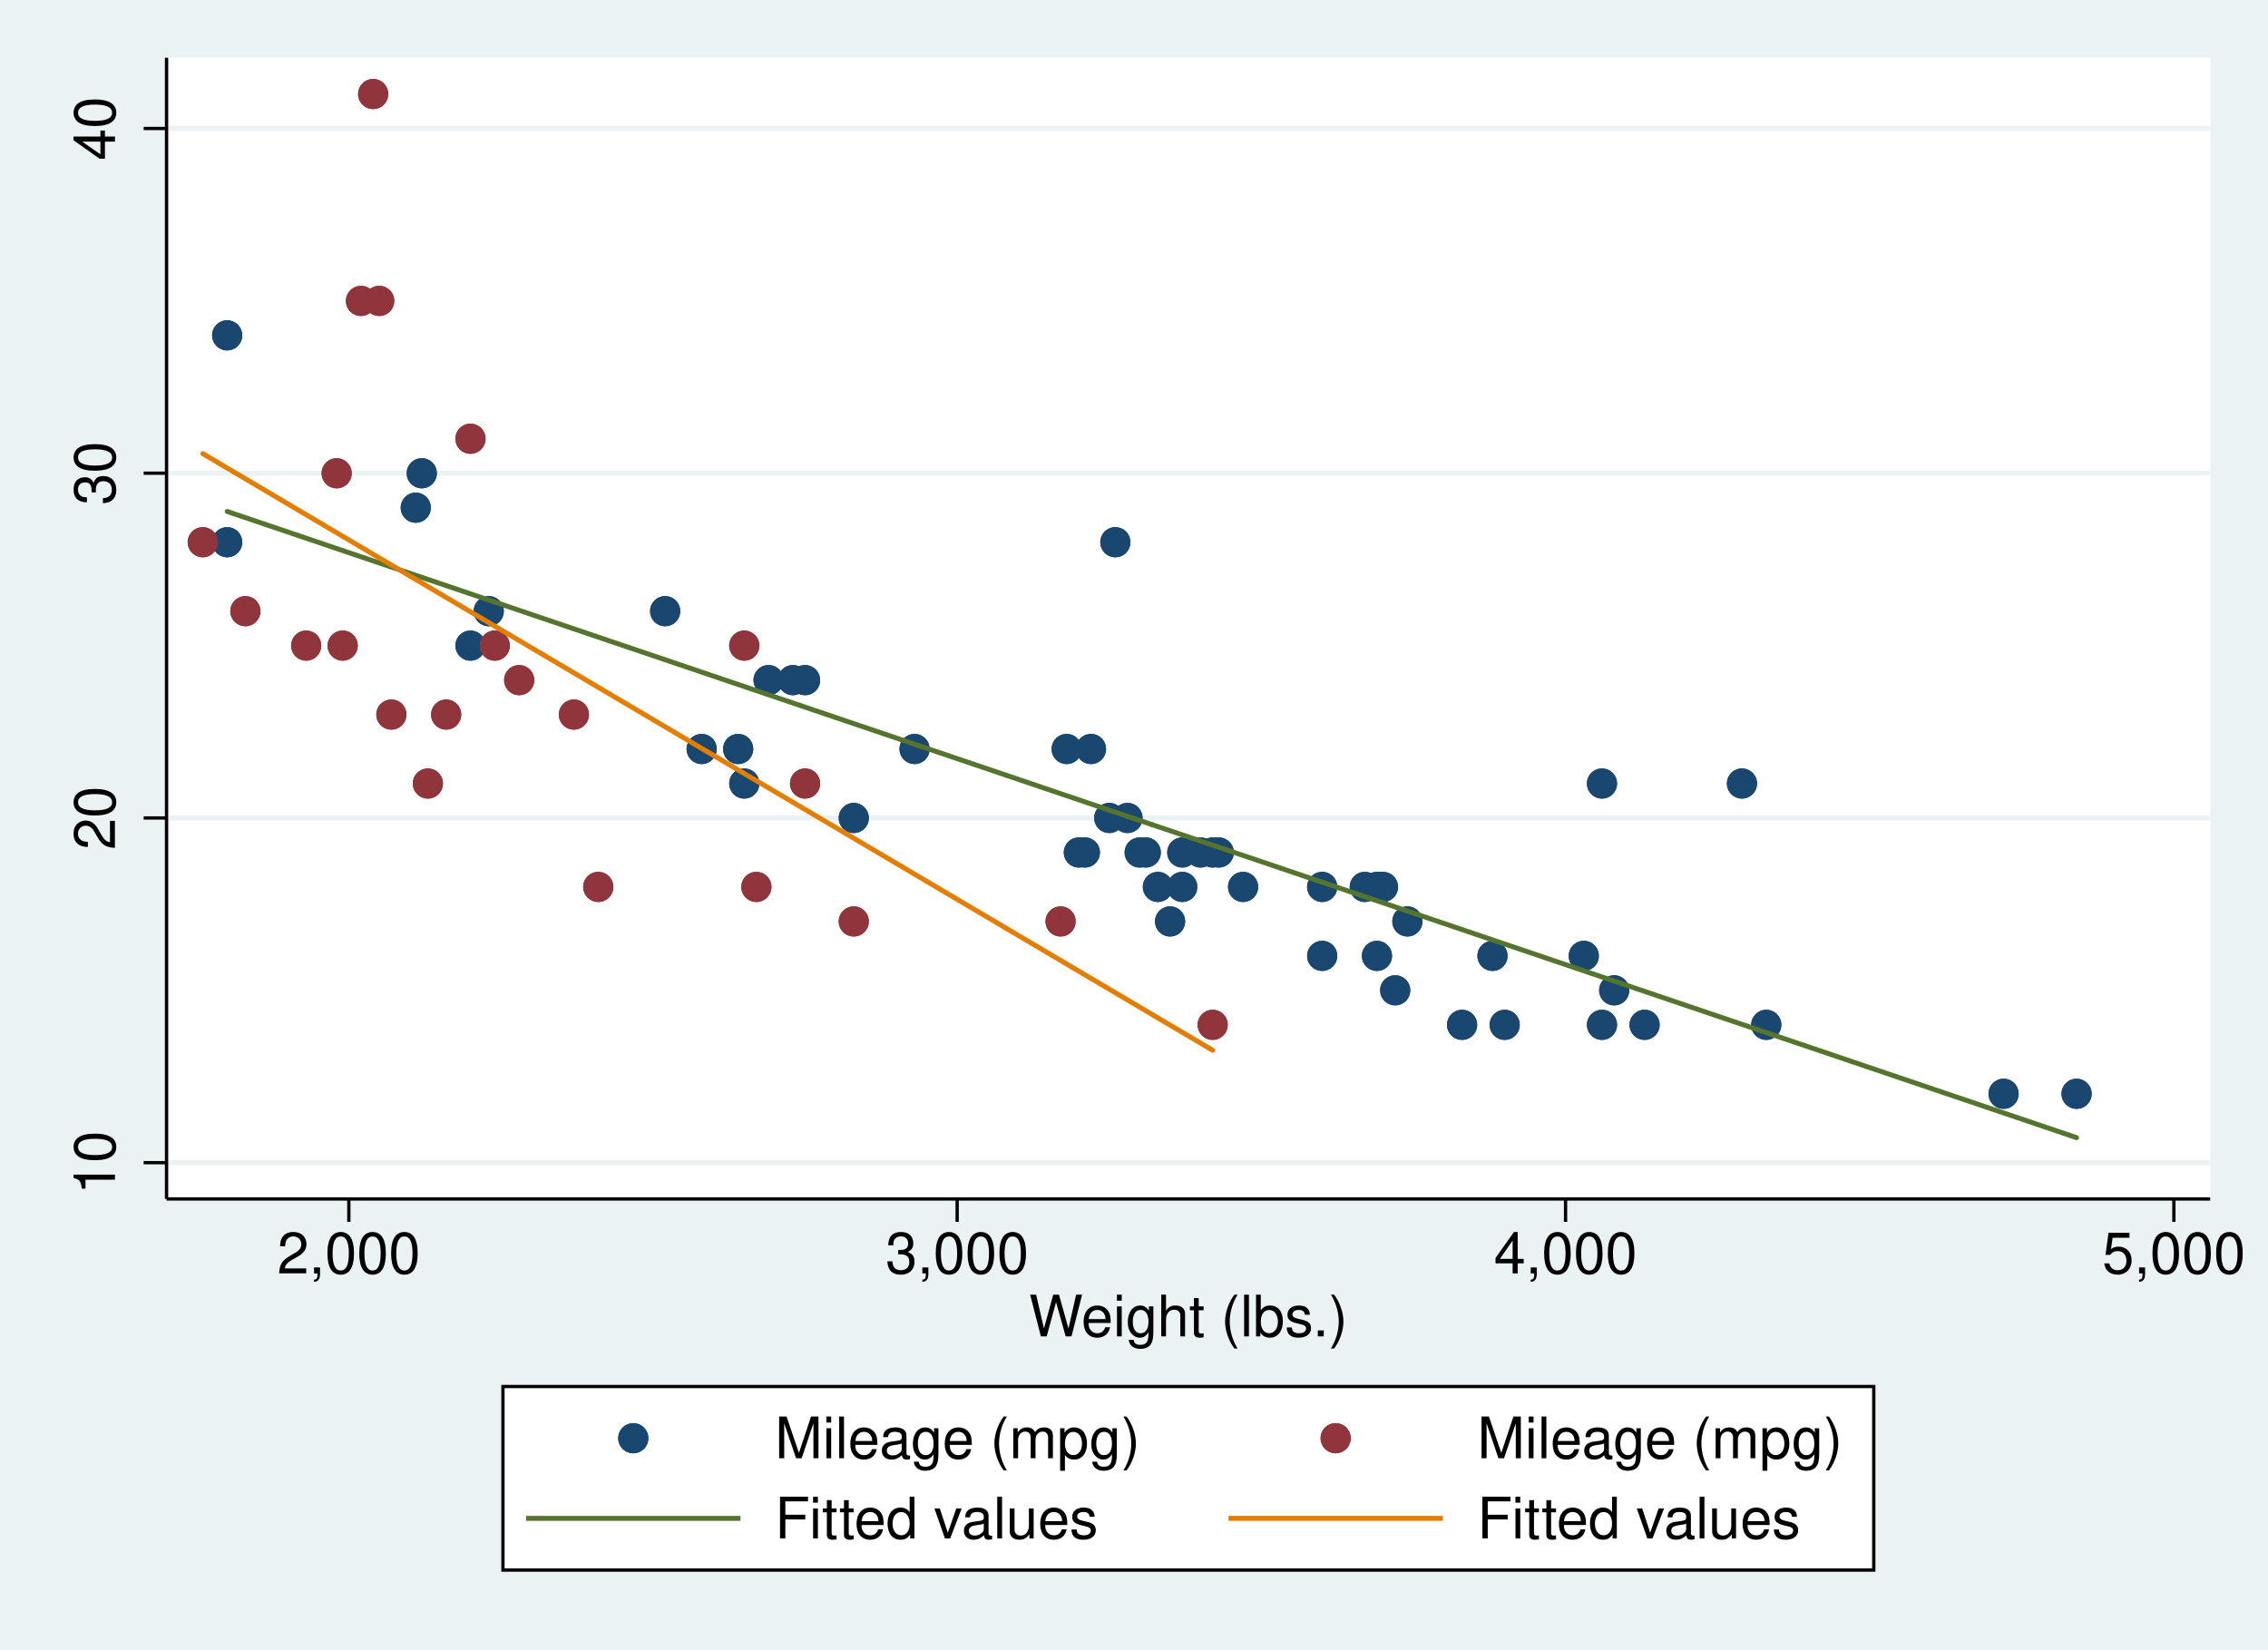
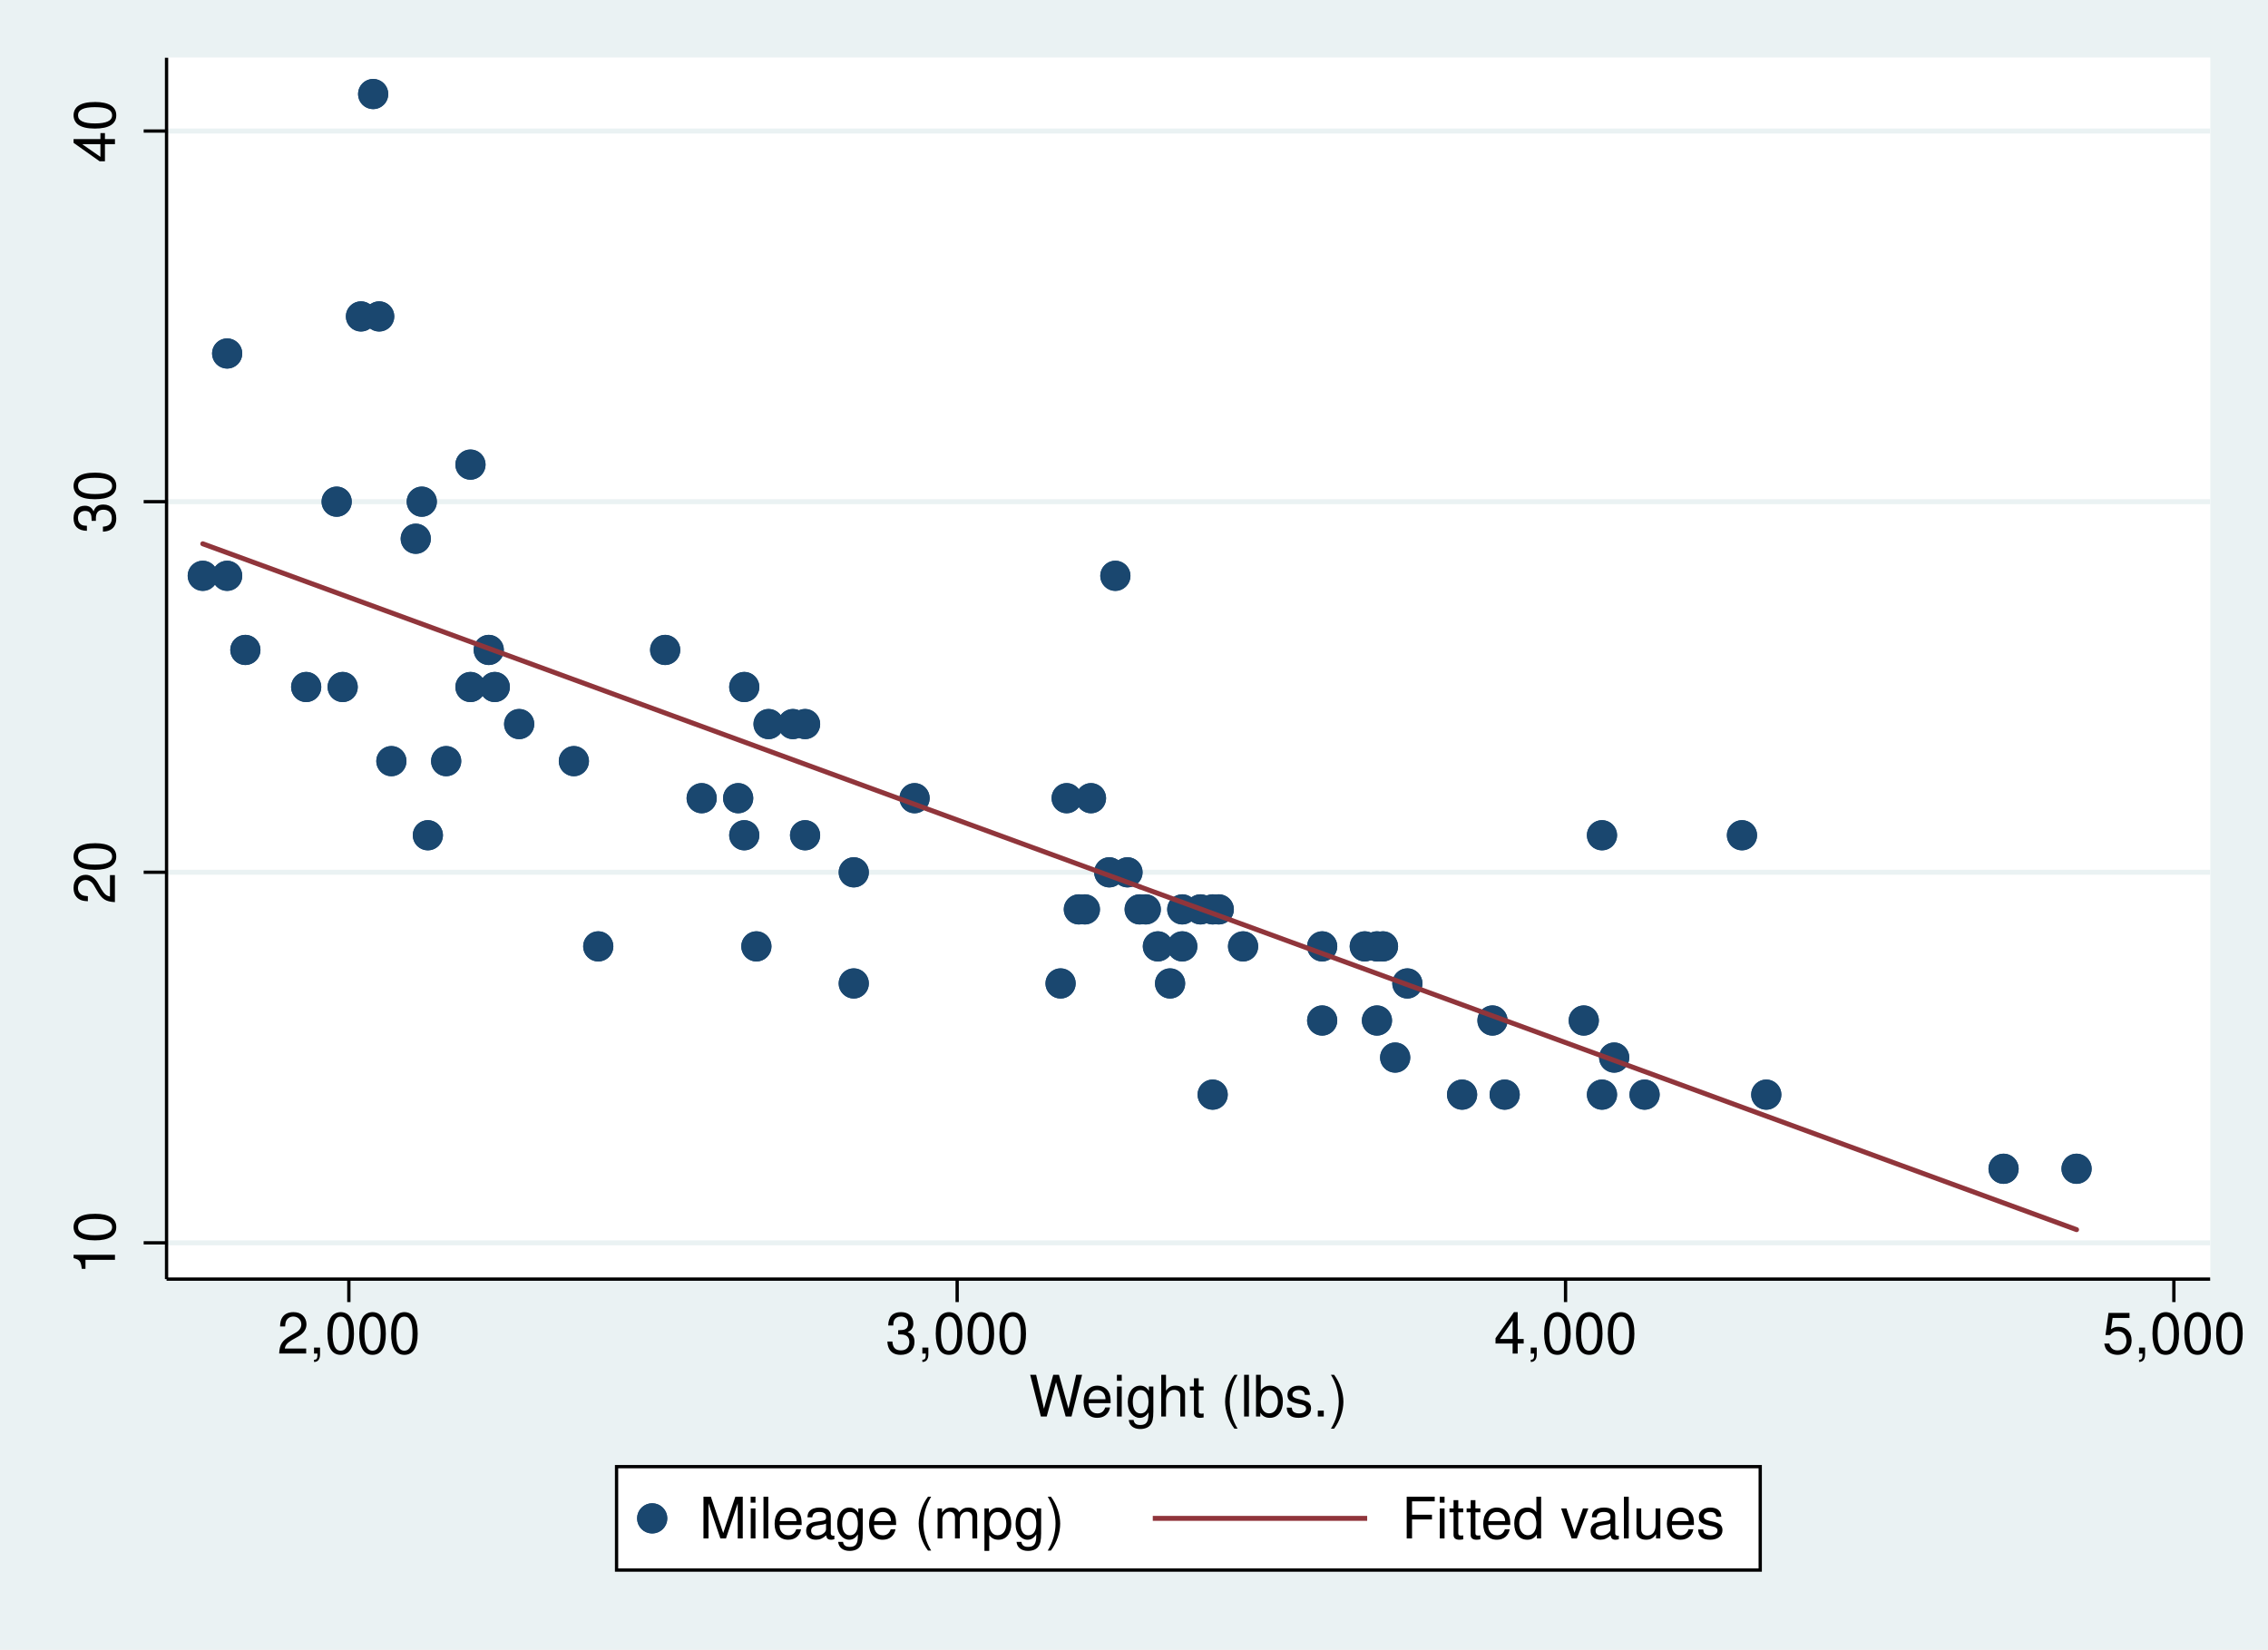
<svg xmlns="http://www.w3.org/2000/svg" version="1.1" width="5.50in" height="4.00in" viewBox="0 0 3960 2880">
  <rect x="0" y="0" width="3960" height="2880" style="fill:#EAF2F3;stroke:none" />
  <rect x="0.00" y="0.00" width="3959.88" height="2880.00" style="fill:#EAF2F3" />
  <rect x="2.88" y="2.88" width="3954.12" height="2874.24" style="fill:none;stroke:#EAF2F3;stroke-width:5.76" />
-   <rect x="290.81" y="100.86" width="3568.21" height="1992.81" style="fill:#FFFFFF" />
-   <rect x="293.69" y="103.74" width="3562.45" height="1987.05" style="fill:none;stroke:#FFFFFF;stroke-width:5.76" />
-   <line x1="290.81" y1="2030.31" x2="3859.02" y2="2030.31" style="stroke:#EAF2F3;stroke-width:8.64" />
-   <line x1="290.81" y1="1428.37" x2="3859.02" y2="1428.37" style="stroke:#EAF2F3;stroke-width:8.64" />
-   <line x1="290.81" y1="826.30" x2="3859.02" y2="826.30" style="stroke:#EAF2F3;stroke-width:8.64" />
-   <line x1="290.81" y1="224.37" x2="3859.02" y2="224.37" style="stroke:#EAF2F3;stroke-width:8.64" />
-   <circle cx="1596.87" cy="1307.95" r="26.35" style="fill:#1A476F" />
-   <circle cx="1596.87" cy="1307.95" r="22.03" style="fill:none;stroke:#1A476F;stroke-width:8.64" />
-   <circle cx="2042.99" cy="1609.05" r="26.35" style="fill:#1A476F" />
-   <circle cx="2042.99" cy="1609.05" r="22.03" style="fill:none;stroke:#1A476F;stroke-width:8.64" />
-   <circle cx="1288.86" cy="1307.95" r="26.35" style="fill:#1A476F" />
-   <circle cx="1288.86" cy="1307.95" r="22.03" style="fill:none;stroke:#1A476F;stroke-width:8.64" />
-   <circle cx="1936.81" cy="1428.37" r="26.35" style="fill:#1A476F" />
-   <circle cx="1936.81" cy="1428.37" r="22.03" style="fill:none;stroke:#1A476F;stroke-width:8.64" />
-   <circle cx="2818.41" cy="1729.34" r="26.35" style="fill:#1A476F" />
-   <circle cx="2818.41" cy="1729.34" r="22.03" style="fill:none;stroke:#1A476F;stroke-width:8.64" />
-   <circle cx="2382.93" cy="1548.78" r="26.35" style="fill:#1A476F" />
-   <circle cx="2382.93" cy="1548.78" r="22.03" style="fill:none;stroke:#1A476F;stroke-width:8.64" />
-   <circle cx="853.38" cy="1067.25" r="26.35" style="fill:#1A476F" />
-   <circle cx="853.38" cy="1067.25" r="22.03" style="fill:none;stroke:#1A476F;stroke-width:8.64" />
-   <circle cx="1968.62" cy="1428.37" r="26.35" style="fill:#1A476F" />
-   <circle cx="1968.62" cy="1428.37" r="22.03" style="fill:none;stroke:#1A476F;stroke-width:8.64" />
-   <circle cx="2605.93" cy="1669.19" r="26.35" style="fill:#1A476F" />
-   <circle cx="2605.93" cy="1669.19" r="22.03" style="fill:none;stroke:#1A476F;stroke-width:8.64" />
-   <circle cx="2096.08" cy="1488.64" r="26.35" style="fill:#1A476F" />
-   <circle cx="2096.08" cy="1488.64" r="22.03" style="fill:none;stroke:#1A476F;stroke-width:8.64" />
-   <circle cx="3083.97" cy="1789.60" r="26.35" style="fill:#1A476F" />
-   <circle cx="3083.97" cy="1789.60" r="22.03" style="fill:none;stroke:#1A476F;stroke-width:8.64" />
-   <circle cx="2627.21" cy="1789.60" r="26.35" style="fill:#1A476F" />
-   <circle cx="2627.21" cy="1789.60" r="22.03" style="fill:none;stroke:#1A476F;stroke-width:8.64" />
-   <circle cx="3041.53" cy="1368.22" r="26.35" style="fill:#1A476F" />
-   <circle cx="3041.53" cy="1368.22" r="22.03" style="fill:none;stroke:#1A476F;stroke-width:8.64" />
-   <circle cx="725.92" cy="886.57" r="26.35" style="fill:#1A476F" />
-   <circle cx="725.92" cy="886.57" r="22.03" style="fill:none;stroke:#1A476F;stroke-width:8.64" />
-   <circle cx="2404.22" cy="1669.19" r="26.35" style="fill:#1A476F" />
-   <circle cx="2404.22" cy="1669.19" r="22.03" style="fill:none;stroke:#1A476F;stroke-width:8.64" />
-   <circle cx="1862.44" cy="1307.95" r="26.35" style="fill:#1A476F" />
-   <circle cx="1862.44" cy="1307.95" r="22.03" style="fill:none;stroke:#1A476F;stroke-width:8.64" />
-   <circle cx="1904.88" cy="1307.95" r="26.35" style="fill:#1A476F" />
-   <circle cx="1904.88" cy="1307.95" r="22.03" style="fill:none;stroke:#1A476F;stroke-width:8.64" />
-   <circle cx="1405.68" cy="1187.67" r="26.35" style="fill:#1A476F" />
-   <circle cx="1405.68" cy="1187.67" r="22.03" style="fill:none;stroke:#1A476F;stroke-width:8.64" />
-   <circle cx="2128.01" cy="1488.64" r="26.35" style="fill:#1A476F" />
-   <circle cx="2128.01" cy="1488.64" r="22.03" style="fill:none;stroke:#1A476F;stroke-width:8.64" />
-   <circle cx="736.44" cy="826.43" r="26.35" style="fill:#1A476F" />
-   <circle cx="736.44" cy="826.43" r="22.03" style="fill:none;stroke:#1A476F;stroke-width:8.64" />
-   <circle cx="2308.56" cy="1548.78" r="26.35" style="fill:#1A476F" />
-   <circle cx="2308.56" cy="1548.78" r="22.03" style="fill:none;stroke:#1A476F;stroke-width:8.64" />
-   <circle cx="2308.56" cy="1669.19" r="26.35" style="fill:#1A476F" />
-   <circle cx="2308.56" cy="1669.19" r="22.03" style="fill:none;stroke:#1A476F;stroke-width:8.64" />
-   <circle cx="2457.30" cy="1609.05" r="26.35" style="fill:#1A476F" />
-   <circle cx="2457.30" cy="1609.05" r="22.03" style="fill:none;stroke:#1A476F;stroke-width:8.64" />
-   <circle cx="396.62" cy="946.84" r="26.35" style="fill:#1A476F" />
-   <circle cx="396.62" cy="946.84" r="22.03" style="fill:none;stroke:#1A476F;stroke-width:8.64" />
-   <circle cx="1299.50" cy="1368.22" r="26.35" style="fill:#1A476F" />
-   <circle cx="1299.50" cy="1368.22" r="22.03" style="fill:none;stroke:#1A476F;stroke-width:8.64" />
-   <circle cx="3625.75" cy="1910.02" r="26.35" style="fill:#1A476F" />
-   <circle cx="3625.75" cy="1910.02" r="22.03" style="fill:none;stroke:#1A476F;stroke-width:8.64" />
-   <circle cx="3498.29" cy="1910.02" r="26.35" style="fill:#1A476F" />
-   <circle cx="3498.29" cy="1910.02" r="22.03" style="fill:none;stroke:#1A476F;stroke-width:8.64" />
-   <circle cx="2552.84" cy="1789.60" r="26.35" style="fill:#1A476F" />
-   <circle cx="2552.84" cy="1789.60" r="22.03" style="fill:none;stroke:#1A476F;stroke-width:8.64" />
-   <circle cx="1225.12" cy="1307.95" r="26.35" style="fill:#1A476F" />
-   <circle cx="1225.12" cy="1307.95" r="22.03" style="fill:none;stroke:#1A476F;stroke-width:8.64" />
-   <circle cx="2797.12" cy="1789.60" r="26.35" style="fill:#1A476F" />
-   <circle cx="2797.12" cy="1789.60" r="22.03" style="fill:none;stroke:#1A476F;stroke-width:8.64" />
-   <circle cx="2436.02" cy="1729.34" r="26.35" style="fill:#1A476F" />
-   <circle cx="2436.02" cy="1729.34" r="22.03" style="fill:none;stroke:#1A476F;stroke-width:8.64" />
-   <circle cx="2064.27" cy="1548.78" r="26.35" style="fill:#1A476F" />
-   <circle cx="2064.27" cy="1548.78" r="22.03" style="fill:none;stroke:#1A476F;stroke-width:8.64" />
-   <circle cx="2871.49" cy="1789.60" r="26.35" style="fill:#1A476F" />
-   <circle cx="2871.49" cy="1789.60" r="22.03" style="fill:none;stroke:#1A476F;stroke-width:8.64" />
-   <circle cx="1490.69" cy="1428.37" r="26.35" style="fill:#1A476F" />
-   <circle cx="1490.69" cy="1428.37" r="22.03" style="fill:none;stroke:#1A476F;stroke-width:8.64" />
-   <circle cx="2797.12" cy="1368.22" r="26.35" style="fill:#1A476F" />
-   <circle cx="2797.12" cy="1368.22" r="22.03" style="fill:none;stroke:#1A476F;stroke-width:8.64" />
-   <circle cx="2000.54" cy="1488.64" r="26.35" style="fill:#1A476F" />
-   <circle cx="2000.54" cy="1488.64" r="22.03" style="fill:none;stroke:#1A476F;stroke-width:8.64" />
-   <circle cx="1989.90" cy="1488.64" r="26.35" style="fill:#1A476F" />
-   <circle cx="1989.90" cy="1488.64" r="22.03" style="fill:none;stroke:#1A476F;stroke-width:8.64" />
-   <circle cx="2404.22" cy="1548.78" r="26.35" style="fill:#1A476F" />
-   <circle cx="2404.22" cy="1548.78" r="22.03" style="fill:none;stroke:#1A476F;stroke-width:8.64" />
-   <circle cx="2064.27" cy="1488.64" r="26.35" style="fill:#1A476F" />
-   <circle cx="2064.27" cy="1488.64" r="22.03" style="fill:none;stroke:#1A476F;stroke-width:8.64" />
-   <circle cx="1384.39" cy="1187.67" r="26.35" style="fill:#1A476F" />
-   <circle cx="1384.39" cy="1187.67" r="22.03" style="fill:none;stroke:#1A476F;stroke-width:8.64" />
-   <circle cx="2765.32" cy="1669.19" r="26.35" style="fill:#1A476F" />
-   <circle cx="2765.32" cy="1669.19" r="22.03" style="fill:none;stroke:#1A476F;stroke-width:8.64" />
-   <circle cx="1947.45" cy="946.84" r="26.35" style="fill:#1A476F" />
-   <circle cx="1947.45" cy="946.84" r="22.03" style="fill:none;stroke:#1A476F;stroke-width:8.64" />
-   <circle cx="396.62" cy="585.60" r="26.35" style="fill:#1A476F" />
-   <circle cx="396.62" cy="585.60" r="22.03" style="fill:none;stroke:#1A476F;stroke-width:8.64" />
-   <circle cx="821.45" cy="1127.40" r="26.35" style="fill:#1A476F" />
-   <circle cx="821.45" cy="1127.40" r="22.03" style="fill:none;stroke:#1A476F;stroke-width:8.64" />
-   <circle cx="1161.39" cy="1067.25" r="26.35" style="fill:#1A476F" />
-   <circle cx="1161.39" cy="1067.25" r="22.03" style="fill:none;stroke:#1A476F;stroke-width:8.64" />
-   <circle cx="2021.70" cy="1548.78" r="26.35" style="fill:#1A476F" />
-   <circle cx="2021.70" cy="1548.78" r="22.03" style="fill:none;stroke:#1A476F;stroke-width:8.64" />
-   <circle cx="2414.73" cy="1548.78" r="26.35" style="fill:#1A476F" />
-   <circle cx="2414.73" cy="1548.78" r="22.03" style="fill:none;stroke:#1A476F;stroke-width:8.64" />
-   <circle cx="2170.45" cy="1548.78" r="26.35" style="fill:#1A476F" />
-   <circle cx="2170.45" cy="1548.78" r="22.03" style="fill:none;stroke:#1A476F;stroke-width:8.64" />
-   <circle cx="1894.24" cy="1488.64" r="26.35" style="fill:#1A476F" />
-   <circle cx="1894.24" cy="1488.64" r="22.03" style="fill:none;stroke:#1A476F;stroke-width:8.64" />
-   <circle cx="1883.72" cy="1488.64" r="26.35" style="fill:#1A476F" />
-   <circle cx="1883.72" cy="1488.64" r="22.03" style="fill:none;stroke:#1A476F;stroke-width:8.64" />
-   <circle cx="2117.36" cy="1488.64" r="26.35" style="fill:#1A476F" />
-   <circle cx="2117.36" cy="1488.64" r="22.03" style="fill:none;stroke:#1A476F;stroke-width:8.64" />
-   <circle cx="1341.94" cy="1187.67" r="26.35" style="fill:#1A476F" />
-   <circle cx="1341.94" cy="1187.67" r="22.03" style="fill:none;stroke:#1A476F;stroke-width:8.64" />
-   <circle cx="1490.69" cy="1609.05" r="26.35" style="fill:#90353B" />
-   <circle cx="1490.69" cy="1609.05" r="22.03" style="fill:none;stroke:#90353B;stroke-width:8.64" />
-   <circle cx="683.35" cy="1247.81" r="26.35" style="fill:#90353B" />
-   <circle cx="683.35" cy="1247.81" r="22.03" style="fill:none;stroke:#90353B;stroke-width:8.64" />
-   <circle cx="1299.50" cy="1127.40" r="26.35" style="fill:#90353B" />
-   <circle cx="1299.50" cy="1127.40" r="22.03" style="fill:none;stroke:#90353B;stroke-width:8.64" />
-   <circle cx="1002.00" cy="1247.81" r="26.35" style="fill:#90353B" />
-   <circle cx="1002.00" cy="1247.81" r="22.03" style="fill:none;stroke:#90353B;stroke-width:8.64" />
-   <circle cx="630.26" cy="525.46" r="26.35" style="fill:#90353B" />
-   <circle cx="630.26" cy="525.46" r="22.03" style="fill:none;stroke:#90353B;stroke-width:8.64" />
-   <circle cx="906.47" cy="1187.67" r="26.35" style="fill:#90353B" />
-   <circle cx="906.47" cy="1187.67" r="22.03" style="fill:none;stroke:#90353B;stroke-width:8.64" />
-   <circle cx="1405.68" cy="1368.22" r="26.35" style="fill:#90353B" />
-   <circle cx="1405.68" cy="1368.22" r="22.03" style="fill:none;stroke:#90353B;stroke-width:8.64" />
-   <circle cx="747.08" cy="1368.22" r="26.35" style="fill:#90353B" />
-   <circle cx="747.08" cy="1368.22" r="22.03" style="fill:none;stroke:#90353B;stroke-width:8.64" />
-   <circle cx="863.90" cy="1127.40" r="26.35" style="fill:#90353B" />
-   <circle cx="863.90" cy="1127.40" r="22.03" style="fill:none;stroke:#90353B;stroke-width:8.64" />
-   <circle cx="354.05" cy="946.84" r="26.35" style="fill:#90353B" />
-   <circle cx="354.05" cy="946.84" r="22.03" style="fill:none;stroke:#90353B;stroke-width:8.64" />
-   <circle cx="587.81" cy="826.43" r="26.35" style="fill:#90353B" />
-   <circle cx="587.81" cy="826.43" r="22.03" style="fill:none;stroke:#90353B;stroke-width:8.64" />
-   <circle cx="2117.36" cy="1789.60" r="26.35" style="fill:#90353B" />
-   <circle cx="2117.36" cy="1789.60" r="22.03" style="fill:none;stroke:#90353B;stroke-width:8.64" />
-   <circle cx="428.42" cy="1067.25" r="26.35" style="fill:#90353B" />
-   <circle cx="428.42" cy="1067.25" r="22.03" style="fill:none;stroke:#90353B;stroke-width:8.64" />
-   <circle cx="662.06" cy="525.46" r="26.35" style="fill:#90353B" />
-   <circle cx="662.06" cy="525.46" r="22.03" style="fill:none;stroke:#90353B;stroke-width:8.64" />
-   <circle cx="1044.57" cy="1548.78" r="26.35" style="fill:#90353B" />
-   <circle cx="1044.57" cy="1548.78" r="22.03" style="fill:none;stroke:#90353B;stroke-width:8.64" />
-   <circle cx="821.45" cy="766.16" r="26.35" style="fill:#90353B" />
-   <circle cx="821.45" cy="766.16" r="22.03" style="fill:none;stroke:#90353B;stroke-width:8.64" />
-   <circle cx="1320.66" cy="1548.78" r="26.35" style="fill:#90353B" />
-   <circle cx="1320.66" cy="1548.78" r="22.03" style="fill:none;stroke:#90353B;stroke-width:8.64" />
-   <circle cx="779.01" cy="1247.81" r="26.35" style="fill:#90353B" />
-   <circle cx="779.01" cy="1247.81" r="22.03" style="fill:none;stroke:#90353B;stroke-width:8.64" />
-   <circle cx="651.54" cy="164.22" r="26.35" style="fill:#90353B" />
-   <circle cx="651.54" cy="164.22" r="22.03" style="fill:none;stroke:#90353B;stroke-width:8.64" />
-   <circle cx="534.60" cy="1127.40" r="26.35" style="fill:#90353B" />
-   <circle cx="534.60" cy="1127.40" r="22.03" style="fill:none;stroke:#90353B;stroke-width:8.64" />
-   <circle cx="598.33" cy="1127.40" r="26.35" style="fill:#90353B" />
-   <circle cx="598.33" cy="1127.40" r="22.03" style="fill:none;stroke:#90353B;stroke-width:8.64" />
-   <circle cx="1851.80" cy="1609.05" r="26.35" style="fill:#90353B" />
-   <circle cx="1851.80" cy="1609.05" r="22.03" style="fill:none;stroke:#90353B;stroke-width:8.64" />
-   <line x1="396.62" y1="893.13" x2="2011.18" y2="1439.88" stroke-linecap="round" style="stroke:#55752F;stroke-width:8.64" />
-   <line x1="2011.18" y1="1439.88" x2="3625.75" y2="1986.62" stroke-linecap="round" style="stroke:#55752F;stroke-width:8.64" />
-   <line x1="354.05" y1="792.15" x2="1235.77" y2="1313.15" stroke-linecap="round" style="stroke:#E37E00;stroke-width:8.64" />
-   <line x1="1235.77" y1="1313.15" x2="2117.36" y2="1834.03" stroke-linecap="round" style="stroke:#E37E00;stroke-width:8.64" />
-   <line x1="290.81" y1="2093.67" x2="290.81" y2="100.86" style="stroke:#000000;stroke-width:5.76" />
-   <line x1="290.81" y1="2030.31" x2="250.84" y2="2030.31" style="stroke:#000000;stroke-width:5.76" />
-   <text x="200.73" y="2030.31" style="font-family:'Helvetica';font-size:99.99px;fill:#000000" transform="rotate(-90 200.73,2030.31)" text-anchor="middle">10</text>
-   <line x1="290.81" y1="1428.37" x2="250.84" y2="1428.37" style="stroke:#000000;stroke-width:5.76" />
-   <text x="200.73" y="1428.37" style="font-family:'Helvetica';font-size:99.99px;fill:#000000" transform="rotate(-90 200.73,1428.37)" text-anchor="middle">20</text>
-   <line x1="290.81" y1="826.30" x2="250.84" y2="826.30" style="stroke:#000000;stroke-width:5.76" />
-   <text x="200.73" y="826.30" style="font-family:'Helvetica';font-size:99.99px;fill:#000000" transform="rotate(-90 200.73,826.30)" text-anchor="middle">30</text>
-   <line x1="290.81" y1="224.37" x2="250.84" y2="224.37" style="stroke:#000000;stroke-width:5.76" />
-   <text x="200.73" y="224.37" style="font-family:'Helvetica';font-size:99.99px;fill:#000000" transform="rotate(-90 200.73,224.37)" text-anchor="middle">40</text>
-   <line x1="290.81" y1="2093.67" x2="3859.02" y2="2093.67" style="stroke:#000000;stroke-width:5.76" />
-   <line x1="609.10" y1="2093.67" x2="609.10" y2="2133.64" style="stroke:#000000;stroke-width:5.76" />
-   <text x="609.10" y="2223.62" style="font-family:'Helvetica';font-size:99.99px;fill:#000000" text-anchor="middle">2,000</text>
-   <line x1="1671.24" y1="2093.67" x2="1671.24" y2="2133.64" style="stroke:#000000;stroke-width:5.76" />
-   <text x="1671.24" y="2223.62" style="font-family:'Helvetica';font-size:99.99px;fill:#000000" text-anchor="middle">3,000</text>
-   <line x1="2733.51" y1="2093.67" x2="2733.51" y2="2133.64" style="stroke:#000000;stroke-width:5.76" />
-   <text x="2733.51" y="2223.62" style="font-family:'Helvetica';font-size:99.99px;fill:#000000" text-anchor="middle">4,000</text>
-   <line x1="3795.66" y1="2093.67" x2="3795.66" y2="2133.64" style="stroke:#000000;stroke-width:5.76" />
-   <text x="3795.66" y="2223.62" style="font-family:'Helvetica';font-size:99.99px;fill:#000000" text-anchor="middle">5,000</text>
-   <text x="2074.92" y="2333.64" style="font-family:'Helvetica';font-size:99.99px;fill:#000000" text-anchor="middle">Weight (lbs.)</text>
-   <rect x="875.28" y="2418.27" width="2399.26" height="326.34" style="fill:#FFFFFF" />
-   <rect x="878.16" y="2421.15" width="2393.51" height="320.58" style="fill:none;stroke:#000000;stroke-width:5.76" />
-   <circle cx="1105.71" cy="2511.46" r="26.35" style="fill:#1A476F" />
-   <circle cx="1105.71" cy="2511.46" r="22.03" style="fill:none;stroke:#1A476F;stroke-width:8.64" />
-   <circle cx="2332.07" cy="2511.46" r="26.35" style="fill:#90353B" />
-   <circle cx="2332.07" cy="2511.46" r="22.03" style="fill:none;stroke:#90353B;stroke-width:8.64" />
-   <line x1="918.47" y1="2651.43" x2="1292.94" y2="2651.43" style="stroke:#55752F;stroke-width:8.64" />
-   <line x1="2144.96" y1="2651.43" x2="2519.30" y2="2651.43" style="stroke:#E37E00;stroke-width:8.64" />
-   <text x="1352.96" y="2546.49" style="font-family:'Helvetica';font-size:99.99px;fill:#000000">Mileage (mpg)</text>
-   <text x="2579.32" y="2546.49" style="font-family:'Helvetica';font-size:99.99px;fill:#000000">Mileage (mpg)</text>
-   <text x="1352.96" y="2686.46" style="font-family:'Helvetica';font-size:99.99px;fill:#000000">Fitted values</text>
-   <text x="2579.32" y="2686.46" style="font-family:'Helvetica';font-size:99.99px;fill:#000000">Fitted values</text>
+   <rect x="290.81" y="100.86" width="3568.21" height="2132.77" style="fill:#FFFFFF" />
+   <rect x="293.69" y="103.74" width="3562.45" height="2127.01" style="fill:none;stroke:#FFFFFF;stroke-width:5.76" />
+   <line x1="290.81" y1="2170.27" x2="3859.02" y2="2170.27" style="stroke:#EAF2F3;stroke-width:8.64" />
+   <line x1="290.81" y1="1523.16" x2="3859.02" y2="1523.16" style="stroke:#EAF2F3;stroke-width:8.64" />
+   <line x1="290.81" y1="876.05" x2="3859.02" y2="876.05" style="stroke:#EAF2F3;stroke-width:8.64" />
+   <line x1="290.81" y1="228.82" x2="3859.02" y2="228.82" style="stroke:#EAF2F3;stroke-width:8.64" />
+   <circle cx="1596.87" cy="1393.84" r="26.35" style="fill:#1A476F" />
+   <circle cx="1596.87" cy="1393.84" r="22.03" style="fill:none;stroke:#1A476F;stroke-width:8.64" />
+   <circle cx="2042.99" cy="1717.33" r="26.35" style="fill:#1A476F" />
+   <circle cx="2042.99" cy="1717.33" r="22.03" style="fill:none;stroke:#1A476F;stroke-width:8.64" />
+   <circle cx="1288.86" cy="1393.84" r="26.35" style="fill:#1A476F" />
+   <circle cx="1288.86" cy="1393.84" r="22.03" style="fill:none;stroke:#1A476F;stroke-width:8.64" />
+   <circle cx="1936.81" cy="1523.29" r="26.35" style="fill:#1A476F" />
+   <circle cx="1936.81" cy="1523.29" r="22.03" style="fill:none;stroke:#1A476F;stroke-width:8.64" />
+   <circle cx="2818.41" cy="1846.78" r="26.35" style="fill:#1A476F" />
+   <circle cx="2818.41" cy="1846.78" r="22.03" style="fill:none;stroke:#1A476F;stroke-width:8.64" />
+   <circle cx="2382.93" cy="1652.61" r="26.35" style="fill:#1A476F" />
+   <circle cx="2382.93" cy="1652.61" r="22.03" style="fill:none;stroke:#1A476F;stroke-width:8.64" />
+   <circle cx="853.38" cy="1134.95" r="26.35" style="fill:#1A476F" />
+   <circle cx="853.38" cy="1134.95" r="22.03" style="fill:none;stroke:#1A476F;stroke-width:8.64" />
+   <circle cx="1968.62" cy="1523.29" r="26.35" style="fill:#1A476F" />
+   <circle cx="1968.62" cy="1523.29" r="22.03" style="fill:none;stroke:#1A476F;stroke-width:8.64" />
+   <circle cx="2605.93" cy="1782.06" r="26.35" style="fill:#1A476F" />
+   <circle cx="2605.93" cy="1782.06" r="22.03" style="fill:none;stroke:#1A476F;stroke-width:8.64" />
+   <circle cx="2096.08" cy="1588.01" r="26.35" style="fill:#1A476F" />
+   <circle cx="2096.08" cy="1588.01" r="22.03" style="fill:none;stroke:#1A476F;stroke-width:8.64" />
+   <circle cx="3083.97" cy="1911.50" r="26.35" style="fill:#1A476F" />
+   <circle cx="3083.97" cy="1911.50" r="22.03" style="fill:none;stroke:#1A476F;stroke-width:8.64" />
+   <circle cx="2627.21" cy="1911.50" r="26.35" style="fill:#1A476F" />
+   <circle cx="2627.21" cy="1911.50" r="22.03" style="fill:none;stroke:#1A476F;stroke-width:8.64" />
+   <circle cx="3041.53" cy="1458.56" r="26.35" style="fill:#1A476F" />
+   <circle cx="3041.53" cy="1458.56" r="22.03" style="fill:none;stroke:#1A476F;stroke-width:8.64" />
+   <circle cx="725.92" cy="940.78" r="26.35" style="fill:#1A476F" />
+   <circle cx="725.92" cy="940.78" r="22.03" style="fill:none;stroke:#1A476F;stroke-width:8.64" />
+   <circle cx="2404.22" cy="1782.06" r="26.35" style="fill:#1A476F" />
+   <circle cx="2404.22" cy="1782.06" r="22.03" style="fill:none;stroke:#1A476F;stroke-width:8.64" />
+   <circle cx="1862.44" cy="1393.84" r="26.35" style="fill:#1A476F" />
+   <circle cx="1862.44" cy="1393.84" r="22.03" style="fill:none;stroke:#1A476F;stroke-width:8.64" />
+   <circle cx="1904.88" cy="1393.84" r="26.35" style="fill:#1A476F" />
+   <circle cx="1904.88" cy="1393.84" r="22.03" style="fill:none;stroke:#1A476F;stroke-width:8.64" />
+   <circle cx="1405.68" cy="1264.39" r="26.35" style="fill:#1A476F" />
+   <circle cx="1405.68" cy="1264.39" r="22.03" style="fill:none;stroke:#1A476F;stroke-width:8.64" />
+   <circle cx="2128.01" cy="1588.01" r="26.35" style="fill:#1A476F" />
+   <circle cx="2128.01" cy="1588.01" r="22.03" style="fill:none;stroke:#1A476F;stroke-width:8.64" />
+   <circle cx="736.44" cy="876.05" r="26.35" style="fill:#1A476F" />
+   <circle cx="736.44" cy="876.05" r="22.03" style="fill:none;stroke:#1A476F;stroke-width:8.64" />
+   <circle cx="2308.56" cy="1652.61" r="26.35" style="fill:#1A476F" />
+   <circle cx="2308.56" cy="1652.61" r="22.03" style="fill:none;stroke:#1A476F;stroke-width:8.64" />
+   <circle cx="2308.56" cy="1782.06" r="26.35" style="fill:#1A476F" />
+   <circle cx="2308.56" cy="1782.06" r="22.03" style="fill:none;stroke:#1A476F;stroke-width:8.64" />
+   <circle cx="2457.30" cy="1717.33" r="26.35" style="fill:#1A476F" />
+   <circle cx="2457.30" cy="1717.33" r="22.03" style="fill:none;stroke:#1A476F;stroke-width:8.64" />
+   <circle cx="396.62" cy="1005.50" r="26.35" style="fill:#1A476F" />
+   <circle cx="396.62" cy="1005.50" r="22.03" style="fill:none;stroke:#1A476F;stroke-width:8.64" />
+   <circle cx="1299.50" cy="1458.56" r="26.35" style="fill:#1A476F" />
+   <circle cx="1299.50" cy="1458.56" r="22.03" style="fill:none;stroke:#1A476F;stroke-width:8.64" />
+   <circle cx="3625.75" cy="2040.95" r="26.35" style="fill:#1A476F" />
+   <circle cx="3625.75" cy="2040.95" r="22.03" style="fill:none;stroke:#1A476F;stroke-width:8.64" />
+   <circle cx="3498.29" cy="2040.95" r="26.35" style="fill:#1A476F" />
+   <circle cx="3498.29" cy="2040.95" r="22.03" style="fill:none;stroke:#1A476F;stroke-width:8.64" />
+   <circle cx="2552.84" cy="1911.50" r="26.35" style="fill:#1A476F" />
+   <circle cx="2552.84" cy="1911.50" r="22.03" style="fill:none;stroke:#1A476F;stroke-width:8.64" />
+   <circle cx="1225.12" cy="1393.84" r="26.35" style="fill:#1A476F" />
+   <circle cx="1225.12" cy="1393.84" r="22.03" style="fill:none;stroke:#1A476F;stroke-width:8.64" />
+   <circle cx="2797.12" cy="1911.50" r="26.35" style="fill:#1A476F" />
+   <circle cx="2797.12" cy="1911.50" r="22.03" style="fill:none;stroke:#1A476F;stroke-width:8.64" />
+   <circle cx="2436.02" cy="1846.78" r="26.35" style="fill:#1A476F" />
+   <circle cx="2436.02" cy="1846.78" r="22.03" style="fill:none;stroke:#1A476F;stroke-width:8.64" />
+   <circle cx="2064.27" cy="1652.61" r="26.35" style="fill:#1A476F" />
+   <circle cx="2064.27" cy="1652.61" r="22.03" style="fill:none;stroke:#1A476F;stroke-width:8.64" />
+   <circle cx="2871.49" cy="1911.50" r="26.35" style="fill:#1A476F" />
+   <circle cx="2871.49" cy="1911.50" r="22.03" style="fill:none;stroke:#1A476F;stroke-width:8.64" />
+   <circle cx="1490.69" cy="1523.29" r="26.35" style="fill:#1A476F" />
+   <circle cx="1490.69" cy="1523.29" r="22.03" style="fill:none;stroke:#1A476F;stroke-width:8.64" />
+   <circle cx="2797.12" cy="1458.56" r="26.35" style="fill:#1A476F" />
+   <circle cx="2797.12" cy="1458.56" r="22.03" style="fill:none;stroke:#1A476F;stroke-width:8.64" />
+   <circle cx="2000.54" cy="1588.01" r="26.35" style="fill:#1A476F" />
+   <circle cx="2000.54" cy="1588.01" r="22.03" style="fill:none;stroke:#1A476F;stroke-width:8.64" />
+   <circle cx="1989.90" cy="1588.01" r="26.35" style="fill:#1A476F" />
+   <circle cx="1989.90" cy="1588.01" r="22.03" style="fill:none;stroke:#1A476F;stroke-width:8.64" />
+   <circle cx="2404.22" cy="1652.61" r="26.35" style="fill:#1A476F" />
+   <circle cx="2404.22" cy="1652.61" r="22.03" style="fill:none;stroke:#1A476F;stroke-width:8.64" />
+   <circle cx="2064.27" cy="1588.01" r="26.35" style="fill:#1A476F" />
+   <circle cx="2064.27" cy="1588.01" r="22.03" style="fill:none;stroke:#1A476F;stroke-width:8.64" />
+   <circle cx="1384.39" cy="1264.39" r="26.35" style="fill:#1A476F" />
+   <circle cx="1384.39" cy="1264.39" r="22.03" style="fill:none;stroke:#1A476F;stroke-width:8.64" />
+   <circle cx="2765.32" cy="1782.06" r="26.35" style="fill:#1A476F" />
+   <circle cx="2765.32" cy="1782.06" r="22.03" style="fill:none;stroke:#1A476F;stroke-width:8.64" />
+   <circle cx="1947.45" cy="1005.50" r="26.35" style="fill:#1A476F" />
+   <circle cx="1947.45" cy="1005.50" r="22.03" style="fill:none;stroke:#1A476F;stroke-width:8.64" />
+   <circle cx="396.62" cy="617.28" r="26.35" style="fill:#1A476F" />
+   <circle cx="396.62" cy="617.28" r="22.03" style="fill:none;stroke:#1A476F;stroke-width:8.64" />
+   <circle cx="821.45" cy="1199.67" r="26.35" style="fill:#1A476F" />
+   <circle cx="821.45" cy="1199.67" r="22.03" style="fill:none;stroke:#1A476F;stroke-width:8.64" />
+   <circle cx="1161.39" cy="1134.95" r="26.35" style="fill:#1A476F" />
+   <circle cx="1161.39" cy="1134.95" r="22.03" style="fill:none;stroke:#1A476F;stroke-width:8.64" />
+   <circle cx="2021.70" cy="1652.61" r="26.35" style="fill:#1A476F" />
+   <circle cx="2021.70" cy="1652.61" r="22.03" style="fill:none;stroke:#1A476F;stroke-width:8.64" />
+   <circle cx="2414.73" cy="1652.61" r="26.35" style="fill:#1A476F" />
+   <circle cx="2414.73" cy="1652.61" r="22.03" style="fill:none;stroke:#1A476F;stroke-width:8.64" />
+   <circle cx="2170.45" cy="1652.61" r="26.35" style="fill:#1A476F" />
+   <circle cx="2170.45" cy="1652.61" r="22.03" style="fill:none;stroke:#1A476F;stroke-width:8.64" />
+   <circle cx="1894.24" cy="1588.01" r="26.35" style="fill:#1A476F" />
+   <circle cx="1894.24" cy="1588.01" r="22.03" style="fill:none;stroke:#1A476F;stroke-width:8.64" />
+   <circle cx="1883.72" cy="1588.01" r="26.35" style="fill:#1A476F" />
+   <circle cx="1883.72" cy="1588.01" r="22.03" style="fill:none;stroke:#1A476F;stroke-width:8.64" />
+   <circle cx="2117.36" cy="1588.01" r="26.35" style="fill:#1A476F" />
+   <circle cx="2117.36" cy="1588.01" r="22.03" style="fill:none;stroke:#1A476F;stroke-width:8.64" />
+   <circle cx="1341.94" cy="1264.39" r="26.35" style="fill:#1A476F" />
+   <circle cx="1341.94" cy="1264.39" r="22.03" style="fill:none;stroke:#1A476F;stroke-width:8.64" />
+   <circle cx="1490.69" cy="1717.33" r="26.35" style="fill:#1A476F" />
+   <circle cx="1490.69" cy="1717.33" r="22.03" style="fill:none;stroke:#1A476F;stroke-width:8.64" />
+   <circle cx="683.35" cy="1329.12" r="26.35" style="fill:#1A476F" />
+   <circle cx="683.35" cy="1329.12" r="22.03" style="fill:none;stroke:#1A476F;stroke-width:8.64" />
+   <circle cx="1299.50" cy="1199.67" r="26.35" style="fill:#1A476F" />
+   <circle cx="1299.50" cy="1199.67" r="22.03" style="fill:none;stroke:#1A476F;stroke-width:8.64" />
+   <circle cx="1002.00" cy="1329.12" r="26.35" style="fill:#1A476F" />
+   <circle cx="1002.00" cy="1329.12" r="22.03" style="fill:none;stroke:#1A476F;stroke-width:8.64" />
+   <circle cx="630.26" cy="552.56" r="26.35" style="fill:#1A476F" />
+   <circle cx="630.26" cy="552.56" r="22.03" style="fill:none;stroke:#1A476F;stroke-width:8.64" />
+   <circle cx="906.47" cy="1264.39" r="26.35" style="fill:#1A476F" />
+   <circle cx="906.47" cy="1264.39" r="22.03" style="fill:none;stroke:#1A476F;stroke-width:8.64" />
+   <circle cx="1405.68" cy="1458.56" r="26.35" style="fill:#1A476F" />
+   <circle cx="1405.68" cy="1458.56" r="22.03" style="fill:none;stroke:#1A476F;stroke-width:8.64" />
+   <circle cx="747.08" cy="1458.56" r="26.35" style="fill:#1A476F" />
+   <circle cx="747.08" cy="1458.56" r="22.03" style="fill:none;stroke:#1A476F;stroke-width:8.64" />
+   <circle cx="863.90" cy="1199.67" r="26.35" style="fill:#1A476F" />
+   <circle cx="863.90" cy="1199.67" r="22.03" style="fill:none;stroke:#1A476F;stroke-width:8.64" />
+   <circle cx="354.05" cy="1005.50" r="26.35" style="fill:#1A476F" />
+   <circle cx="354.05" cy="1005.50" r="22.03" style="fill:none;stroke:#1A476F;stroke-width:8.64" />
+   <circle cx="587.81" cy="876.05" r="26.35" style="fill:#1A476F" />
+   <circle cx="587.81" cy="876.05" r="22.03" style="fill:none;stroke:#1A476F;stroke-width:8.64" />
+   <circle cx="2117.36" cy="1911.50" r="26.35" style="fill:#1A476F" />
+   <circle cx="2117.36" cy="1911.50" r="22.03" style="fill:none;stroke:#1A476F;stroke-width:8.64" />
+   <circle cx="428.42" cy="1134.95" r="26.35" style="fill:#1A476F" />
+   <circle cx="428.42" cy="1134.95" r="22.03" style="fill:none;stroke:#1A476F;stroke-width:8.64" />
+   <circle cx="662.06" cy="552.56" r="26.35" style="fill:#1A476F" />
+   <circle cx="662.06" cy="552.56" r="22.03" style="fill:none;stroke:#1A476F;stroke-width:8.64" />
+   <circle cx="1044.57" cy="1652.61" r="26.35" style="fill:#1A476F" />
+   <circle cx="1044.57" cy="1652.61" r="22.03" style="fill:none;stroke:#1A476F;stroke-width:8.64" />
+   <circle cx="821.45" cy="811.33" r="26.35" style="fill:#1A476F" />
+   <circle cx="821.45" cy="811.33" r="22.03" style="fill:none;stroke:#1A476F;stroke-width:8.64" />
+   <circle cx="1320.66" cy="1652.61" r="26.35" style="fill:#1A476F" />
+   <circle cx="1320.66" cy="1652.61" r="22.03" style="fill:none;stroke:#1A476F;stroke-width:8.64" />
+   <circle cx="779.01" cy="1329.12" r="26.35" style="fill:#1A476F" />
+   <circle cx="779.01" cy="1329.12" r="22.03" style="fill:none;stroke:#1A476F;stroke-width:8.64" />
+   <circle cx="651.54" cy="164.22" r="26.35" style="fill:#1A476F" />
+   <circle cx="651.54" cy="164.22" r="22.03" style="fill:none;stroke:#1A476F;stroke-width:8.64" />
+   <circle cx="534.60" cy="1199.67" r="26.35" style="fill:#1A476F" />
+   <circle cx="534.60" cy="1199.67" r="22.03" style="fill:none;stroke:#1A476F;stroke-width:8.64" />
+   <circle cx="598.33" cy="1199.67" r="26.35" style="fill:#1A476F" />
+   <circle cx="598.33" cy="1199.67" r="22.03" style="fill:none;stroke:#1A476F;stroke-width:8.64" />
+   <circle cx="1851.80" cy="1717.33" r="26.35" style="fill:#1A476F" />
+   <circle cx="1851.80" cy="1717.33" r="22.03" style="fill:none;stroke:#1A476F;stroke-width:8.64" />
+   <line x1="354.05" y1="949.56" x2="1989.90" y2="1548.41" stroke-linecap="round" style="stroke:#90353B;stroke-width:8.64" />
+   <line x1="1989.90" y1="1548.41" x2="3625.75" y2="2147.25" stroke-linecap="round" style="stroke:#90353B;stroke-width:8.64" />
+   <line x1="290.81" y1="2233.63" x2="290.81" y2="100.86" style="stroke:#000000;stroke-width:5.76" />
+   <line x1="290.81" y1="2170.27" x2="250.84" y2="2170.27" style="stroke:#000000;stroke-width:5.76" />
+   <text x="200.73" y="2170.27" style="font-family:'Helvetica';font-size:99.99px;fill:#000000" transform="rotate(-90 200.73,2170.27)" text-anchor="middle">10</text>
+   <line x1="290.81" y1="1523.16" x2="250.84" y2="1523.16" style="stroke:#000000;stroke-width:5.76" />
+   <text x="200.73" y="1523.16" style="font-family:'Helvetica';font-size:99.99px;fill:#000000" transform="rotate(-90 200.73,1523.16)" text-anchor="middle">20</text>
+   <line x1="290.81" y1="876.05" x2="250.84" y2="876.05" style="stroke:#000000;stroke-width:5.76" />
+   <text x="200.73" y="876.05" style="font-family:'Helvetica';font-size:99.99px;fill:#000000" transform="rotate(-90 200.73,876.05)" text-anchor="middle">30</text>
+   <line x1="290.81" y1="228.82" x2="250.84" y2="228.82" style="stroke:#000000;stroke-width:5.76" />
+   <text x="200.73" y="228.82" style="font-family:'Helvetica';font-size:99.99px;fill:#000000" transform="rotate(-90 200.73,228.82)" text-anchor="middle">40</text>
+   <line x1="290.81" y1="2233.63" x2="3859.02" y2="2233.63" style="stroke:#000000;stroke-width:5.76" />
+   <line x1="609.10" y1="2233.63" x2="609.10" y2="2273.73" style="stroke:#000000;stroke-width:5.76" />
+   <text x="609.10" y="2363.59" style="font-family:'Helvetica';font-size:99.99px;fill:#000000" text-anchor="middle">2,000</text>
+   <line x1="1671.24" y1="2233.63" x2="1671.24" y2="2273.73" style="stroke:#000000;stroke-width:5.76" />
+   <text x="1671.24" y="2363.59" style="font-family:'Helvetica';font-size:99.99px;fill:#000000" text-anchor="middle">3,000</text>
+   <line x1="2733.51" y1="2233.63" x2="2733.51" y2="2273.73" style="stroke:#000000;stroke-width:5.76" />
+   <text x="2733.51" y="2363.59" style="font-family:'Helvetica';font-size:99.99px;fill:#000000" text-anchor="middle">4,000</text>
+   <line x1="3795.66" y1="2233.63" x2="3795.66" y2="2273.73" style="stroke:#000000;stroke-width:5.76" />
+   <text x="3795.66" y="2363.59" style="font-family:'Helvetica';font-size:99.99px;fill:#000000" text-anchor="middle">5,000</text>
+   <text x="2074.92" y="2473.60" style="font-family:'Helvetica';font-size:99.99px;fill:#000000" text-anchor="middle">Weight (lbs.)</text>
+   <rect x="1073.65" y="2558.24" width="2002.65" height="186.37" style="fill:#FFFFFF" />
+   <rect x="1076.53" y="2561.12" width="1996.89" height="180.61" style="fill:none;stroke:#000000;stroke-width:5.76" />
+   <circle cx="1138.75" cy="2651.43" r="26.35" style="fill:#1A476F" />
+   <circle cx="1138.75" cy="2651.43" r="22.03" style="fill:none;stroke:#1A476F;stroke-width:8.64" />
+   <line x1="2012.79" y1="2651.43" x2="2387.14" y2="2651.43" style="stroke:#90353B;stroke-width:8.64" />
+   <text x="1220.79" y="2686.46" style="font-family:'Helvetica';font-size:99.99px;fill:#000000">Mileage (mpg)</text>
+   <text x="2447.16" y="2686.46" style="font-family:'Helvetica';font-size:99.99px;fill:#000000">Fitted values</text>
</svg>
